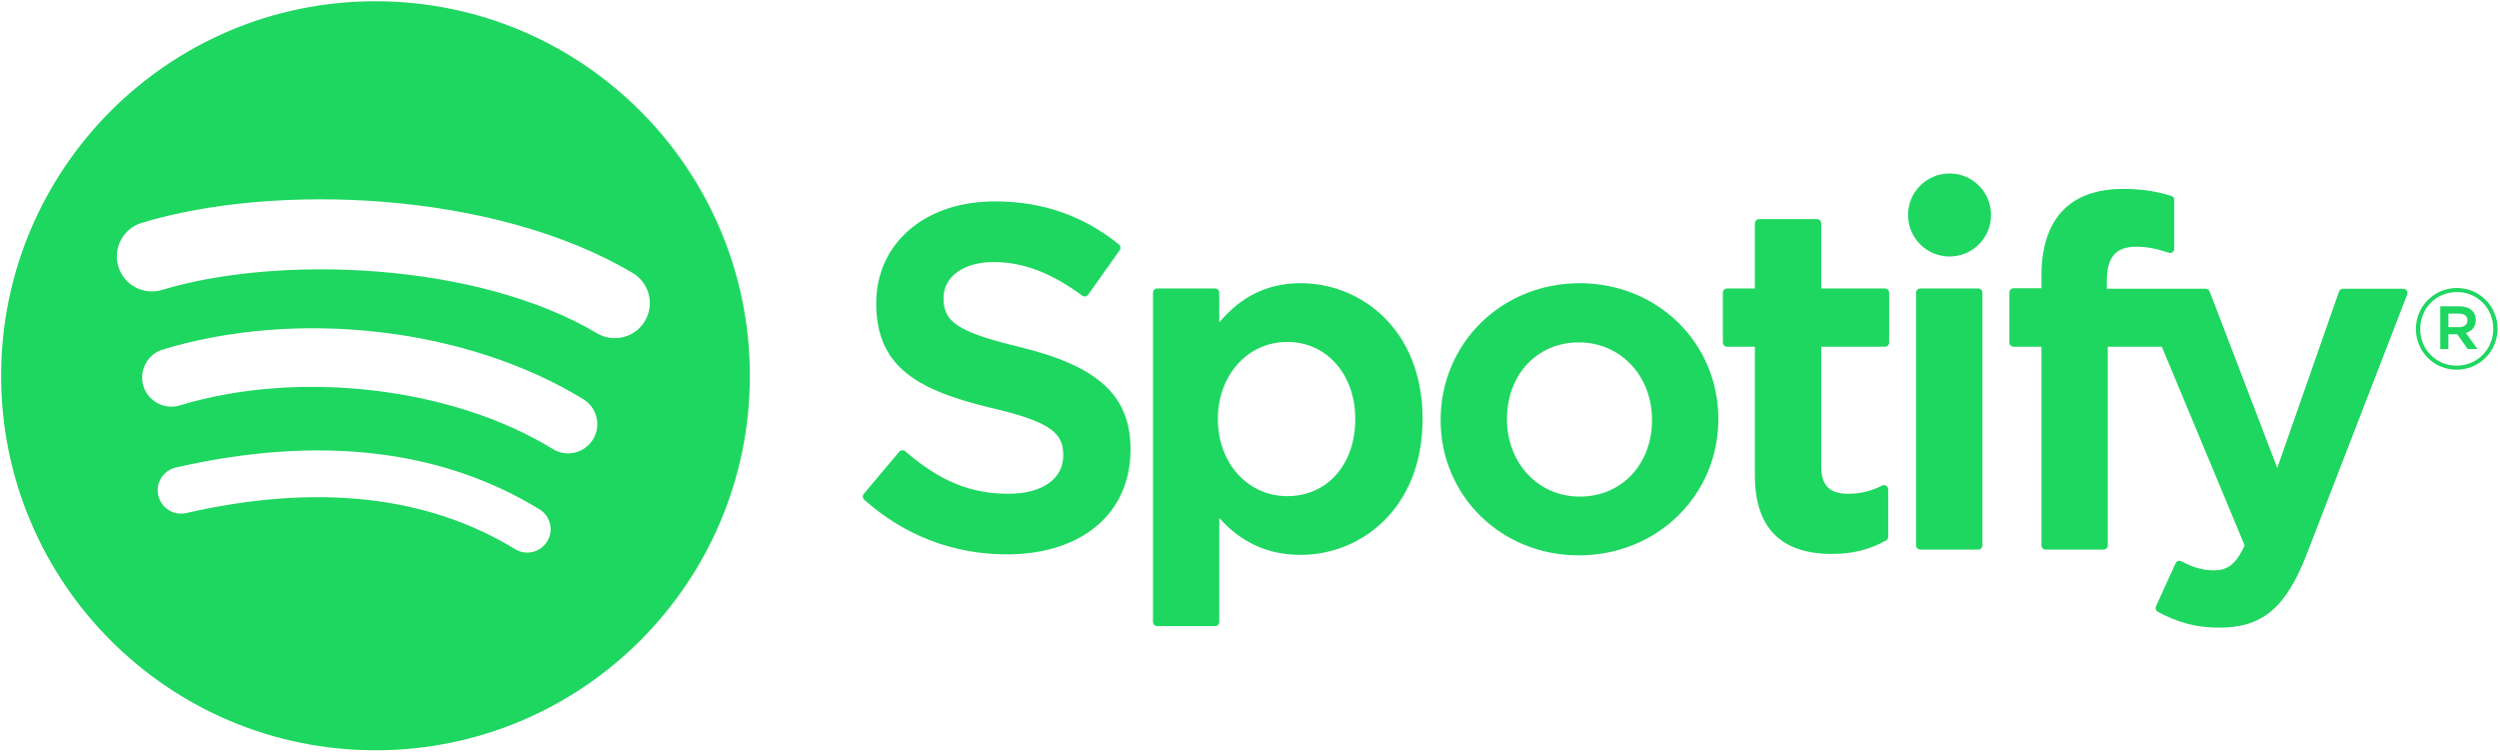
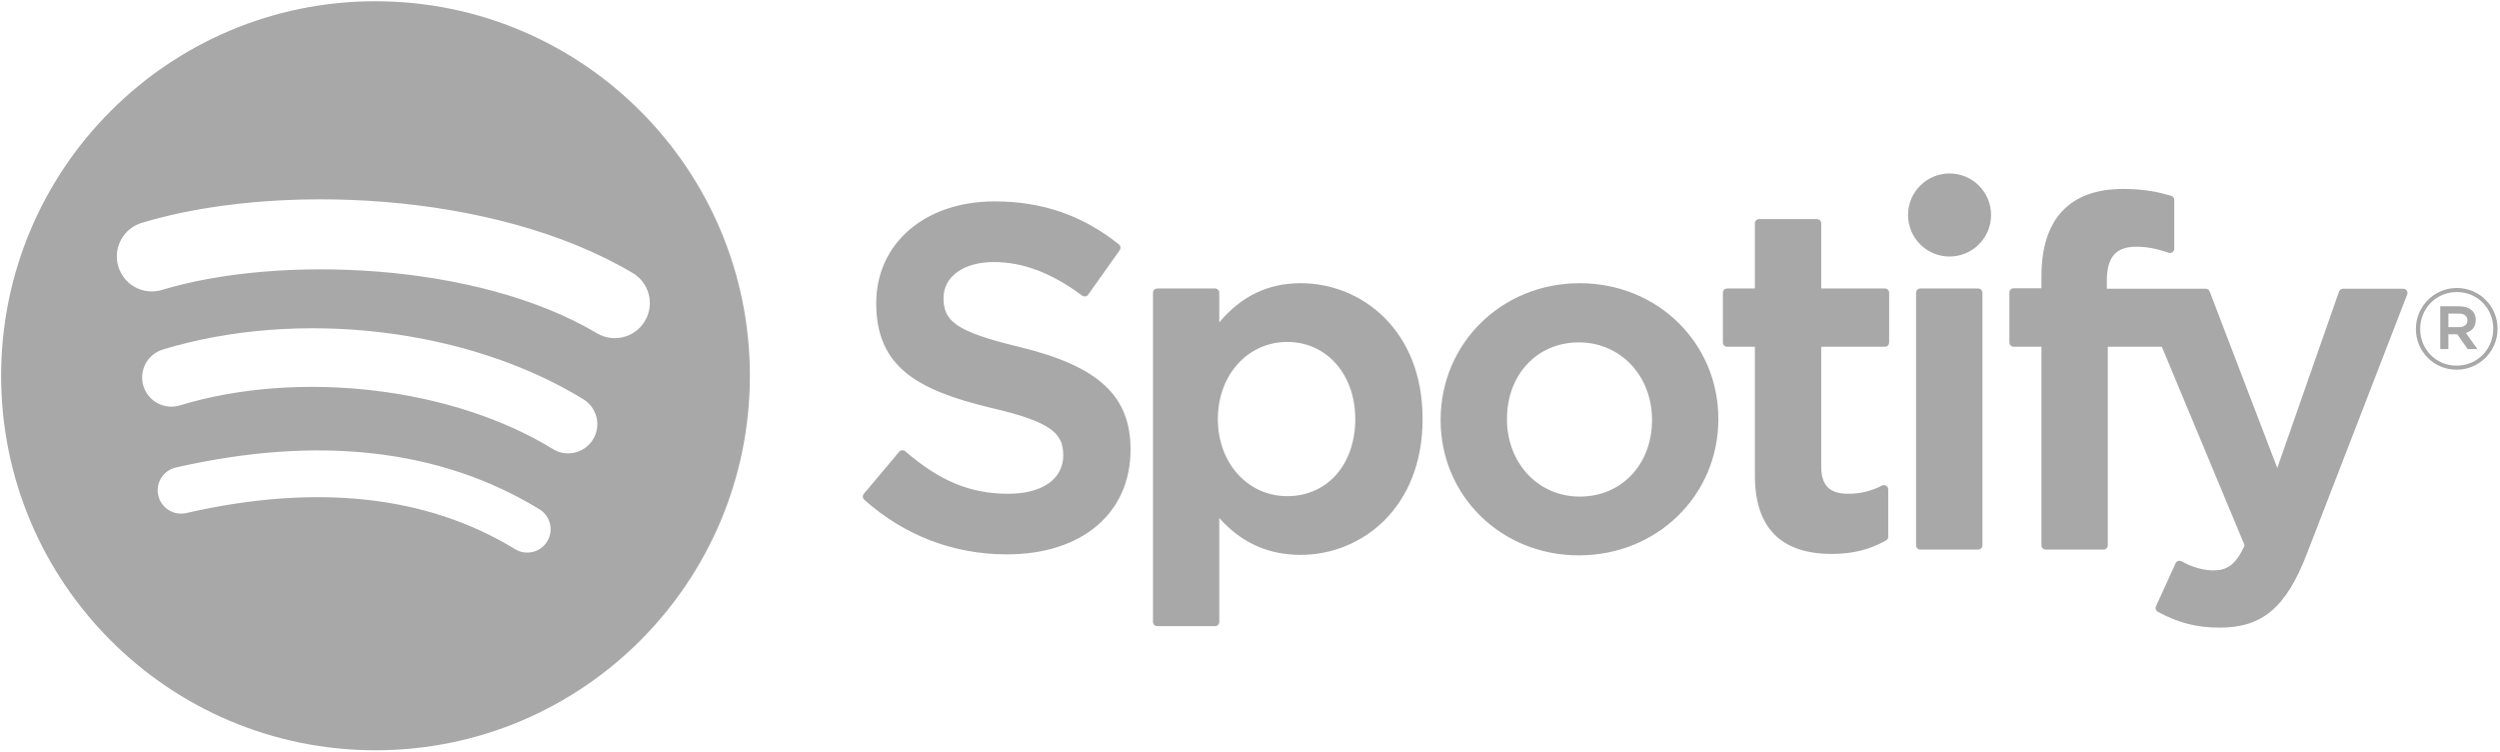
- <svg xmlns="http://www.w3.org/2000/svg" height="168px" width="559px" version="1.1" viewBox="0 0 559 168">
-   <path fill="#1ED760" d="m83.996 0.277c-46.249 0-83.743 37.493-83.743 83.742 0 46.251 37.494 83.741 83.743 83.741 46.254 0 83.744-37.49 83.744-83.741 0-46.246-37.49-83.738-83.745-83.738l0.001-0.004zm38.404 120.78c-1.5 2.46-4.72 3.24-7.18 1.73-19.662-12.01-44.414-14.73-73.564-8.07-2.809 0.64-5.609-1.12-6.249-3.93-0.643-2.81 1.11-5.61 3.926-6.25 31.9-7.288 59.263-4.15 81.337 9.34 2.46 1.51 3.24 4.72 1.73 7.18zm10.25-22.802c-1.89 3.072-5.91 4.042-8.98 2.152-22.51-13.836-56.823-17.843-83.448-9.761-3.453 1.043-7.1-0.903-8.148-4.35-1.04-3.453 0.907-7.093 4.354-8.143 30.413-9.228 68.222-4.758 94.072 11.127 3.07 1.89 4.04 5.91 2.15 8.976v-0.001zm0.88-23.744c-26.99-16.031-71.52-17.505-97.289-9.684-4.138 1.255-8.514-1.081-9.768-5.219-1.254-4.14 1.08-8.513 5.221-9.771 29.581-8.98 78.756-7.245 109.83 11.202 3.73 2.209 4.95 7.016 2.74 10.733-2.2 3.722-7.02 4.949-10.73 2.739zm94.56 3.072c-14.46-3.448-17.03-5.868-17.03-10.953 0-4.804 4.52-8.037 11.25-8.037 6.52 0 12.98 2.455 19.76 7.509 0.2 0.153 0.46 0.214 0.71 0.174 0.26-0.038 0.48-0.177 0.63-0.386l7.06-9.952c0.29-0.41 0.21-0.975-0.18-1.288-8.07-6.473-17.15-9.62-27.77-9.62-15.61 0-26.52 9.369-26.52 22.774 0 14.375 9.41 19.465 25.67 23.394 13.83 3.187 16.17 5.857 16.17 10.629 0 5.29-4.72 8.58-12.32 8.58-8.44 0-15.33-2.85-23.03-9.51-0.19-0.17-0.45-0.24-0.69-0.23-0.26 0.02-0.49 0.14-0.65 0.33l-7.92 9.42c-0.33 0.4-0.29 0.98 0.09 1.32 8.96 8 19.98 12.22 31.88 12.22 16.82 0 27.69-9.19 27.69-23.42 0.03-12.007-7.16-18.657-24.77-22.941l-0.03-0.013zm62.86-14.26c-7.29 0-13.27 2.872-18.21 8.757v-6.624c0-0.523-0.42-0.949-0.94-0.949h-12.95c-0.52 0-0.94 0.426-0.94 0.949v73.601c0 0.52 0.42 0.95 0.94 0.95h12.95c0.52 0 0.94-0.43 0.94-0.95v-23.23c4.94 5.53 10.92 8.24 18.21 8.24 13.55 0 27.27-10.43 27.27-30.369 0.02-19.943-13.7-30.376-27.26-30.376l-0.01 0.001zm12.21 30.375c0 10.149-6.25 17.239-15.21 17.239-8.85 0-15.53-7.41-15.53-17.239 0-9.83 6.68-17.238 15.53-17.238 8.81-0.001 15.21 7.247 15.21 17.237v0.001zm50.21-30.375c-17.45 0-31.12 13.436-31.12 30.592 0 16.972 13.58 30.262 30.91 30.262 17.51 0 31.22-13.39 31.22-30.479 0-17.031-13.62-30.373-31.01-30.373v-0.002zm0 47.714c-9.28 0-16.28-7.46-16.28-17.344 0-9.929 6.76-17.134 16.07-17.134 9.34 0 16.38 7.457 16.38 17.351 0 9.927-6.8 17.127-16.17 17.127zm68.27-46.53h-14.25v-14.566c0-0.522-0.42-0.948-0.94-0.948h-12.95c-0.52 0-0.95 0.426-0.95 0.948v14.566h-6.22c-0.52 0-0.94 0.426-0.94 0.949v11.127c0 0.522 0.42 0.949 0.94 0.949h6.22v28.795c0 11.63 5.79 17.53 17.22 17.53 4.64 0 8.49-0.96 12.12-3.02 0.3-0.16 0.48-0.48 0.48-0.82v-10.6c0-0.32-0.17-0.63-0.45-0.8-0.28-0.18-0.63-0.19-0.92-0.04-2.49 1.25-4.9 1.83-7.6 1.83-4.15 0-6.01-1.89-6.01-6.11v-26.76h14.25c0.52 0 0.94-0.426 0.94-0.949v-11.126c0.02-0.523-0.4-0.949-0.93-0.949l-0.01-0.006zm49.64 0.057v-1.789c0-5.263 2.02-7.61 6.54-7.61 2.7 0 4.87 0.536 7.3 1.346 0.3 0.094 0.61 0.047 0.85-0.132 0.25-0.179 0.39-0.466 0.39-0.77v-10.91c0-0.417-0.26-0.786-0.67-0.909-2.56-0.763-5.84-1.546-10.76-1.546-11.95 0-18.28 6.734-18.28 19.467v2.74h-6.22c-0.52 0-0.95 0.426-0.95 0.948v11.184c0 0.522 0.43 0.949 0.95 0.949h6.22v44.405c0 0.53 0.43 0.95 0.95 0.95h12.94c0.53 0 0.95-0.42 0.95-0.95v-44.402h12.09l18.52 44.402c-2.1 4.66-4.17 5.59-6.99 5.59-2.28 0-4.69-0.68-7.14-2.03-0.23-0.12-0.51-0.14-0.75-0.07-0.25 0.09-0.46 0.27-0.56 0.51l-4.39 9.63c-0.21 0.46-0.03 0.99 0.41 1.23 4.58 2.48 8.71 3.54 13.82 3.54 9.56 0 14.85-4.46 19.5-16.44l22.46-58.037c0.12-0.292 0.08-0.622-0.1-0.881-0.17-0.257-0.46-0.412-0.77-0.412h-13.48c-0.41 0-0.77 0.257-0.9 0.636l-13.81 39.434-15.12-39.46c-0.14-0.367-0.49-0.61-0.88-0.61h-22.12v-0.003zm-28.78-0.057h-12.95c-0.52 0-0.95 0.426-0.95 0.949v56.481c0 0.53 0.43 0.95 0.95 0.95h12.95c0.52 0 0.95-0.42 0.95-0.95v-56.477c0-0.523-0.42-0.949-0.95-0.949v-0.004zm-6.4-25.719c-5.13 0-9.29 4.152-9.29 9.281 0 5.132 4.16 9.289 9.29 9.289s9.28-4.157 9.28-9.289c0-5.128-4.16-9.281-9.28-9.281zm113.42 43.88c-5.12 0-9.11-4.115-9.11-9.112s4.04-9.159 9.16-9.159 9.11 4.114 9.11 9.107c0 4.997-4.04 9.164-9.16 9.164zm0.05-17.365c-4.67 0-8.2 3.71-8.2 8.253 0 4.541 3.51 8.201 8.15 8.201 4.67 0 8.2-3.707 8.2-8.253 0-4.541-3.51-8.201-8.15-8.201zm2.02 9.138l2.58 3.608h-2.18l-2.32-3.31h-1.99v3.31h-1.82v-9.564h4.26c2.23 0 3.69 1.137 3.69 3.051 0.01 1.568-0.9 2.526-2.21 2.905h-0.01zm-1.54-4.315h-2.37v3.025h2.37c1.18 0 1.89-0.579 1.89-1.514 0-0.984-0.71-1.511-1.89-1.511z" />
+ <svg xmlns="http://www.w3.org/2000/svg" height="168px" width="559px" version="1.1" viewBox="0 0 559 168" id="svg4">
+   <defs id="defs8">
+     <filter style="color-interpolation-filters:sRGB;" id="filter12" x="0" y="0" width="1" height="1">
+       <feColorMatrix values="0.21 0.72 0.072 0 0 0.21 0.72 0.072 0 0 0.21 0.72 0.072 0 0 0 0 0 1 0 " id="feColorMatrix10" />
+     </filter>
+   </defs>
+   <path fill="#1ED760" d="m83.996 0.277c-46.249 0-83.743 37.493-83.743 83.742 0 46.251 37.494 83.741 83.743 83.741 46.254 0 83.744-37.49 83.744-83.741 0-46.246-37.49-83.738-83.745-83.738l0.001-0.004zm38.404 120.78c-1.5 2.46-4.72 3.24-7.18 1.73-19.662-12.01-44.414-14.73-73.564-8.07-2.809 0.64-5.609-1.12-6.249-3.93-0.643-2.81 1.11-5.61 3.926-6.25 31.9-7.288 59.263-4.15 81.337 9.34 2.46 1.51 3.24 4.72 1.73 7.18zm10.25-22.802c-1.89 3.072-5.91 4.042-8.98 2.152-22.51-13.836-56.823-17.843-83.448-9.761-3.453 1.043-7.1-0.903-8.148-4.35-1.04-3.453 0.907-7.093 4.354-8.143 30.413-9.228 68.222-4.758 94.072 11.127 3.07 1.89 4.04 5.91 2.15 8.976v-0.001zm0.88-23.744c-26.99-16.031-71.52-17.505-97.289-9.684-4.138 1.255-8.514-1.081-9.768-5.219-1.254-4.14 1.08-8.513 5.221-9.771 29.581-8.98 78.756-7.245 109.83 11.202 3.73 2.209 4.95 7.016 2.74 10.733-2.2 3.722-7.02 4.949-10.73 2.739zm94.56 3.072c-14.46-3.448-17.03-5.868-17.03-10.953 0-4.804 4.52-8.037 11.25-8.037 6.52 0 12.98 2.455 19.76 7.509 0.2 0.153 0.46 0.214 0.71 0.174 0.26-0.038 0.48-0.177 0.63-0.386l7.06-9.952c0.29-0.41 0.21-0.975-0.18-1.288-8.07-6.473-17.15-9.62-27.77-9.62-15.61 0-26.52 9.369-26.52 22.774 0 14.375 9.41 19.465 25.67 23.394 13.83 3.187 16.17 5.857 16.17 10.629 0 5.29-4.72 8.58-12.32 8.58-8.44 0-15.33-2.85-23.03-9.51-0.19-0.17-0.45-0.24-0.69-0.23-0.26 0.02-0.49 0.14-0.65 0.33l-7.92 9.42c-0.33 0.4-0.29 0.98 0.09 1.32 8.96 8 19.98 12.22 31.88 12.22 16.82 0 27.69-9.19 27.69-23.42 0.03-12.007-7.16-18.657-24.77-22.941l-0.03-0.013zm62.86-14.26c-7.29 0-13.27 2.872-18.21 8.757v-6.624c0-0.523-0.42-0.949-0.94-0.949h-12.95c-0.52 0-0.94 0.426-0.94 0.949v73.601c0 0.52 0.42 0.95 0.94 0.95h12.95c0.52 0 0.94-0.43 0.94-0.95v-23.23c4.94 5.53 10.92 8.24 18.21 8.24 13.55 0 27.27-10.43 27.27-30.369 0.02-19.943-13.7-30.376-27.26-30.376l-0.01 0.001zm12.21 30.375c0 10.149-6.25 17.239-15.21 17.239-8.85 0-15.53-7.41-15.53-17.239 0-9.83 6.68-17.238 15.53-17.238 8.81-0.001 15.21 7.247 15.21 17.237v0.001zm50.21-30.375c-17.45 0-31.12 13.436-31.12 30.592 0 16.972 13.58 30.262 30.91 30.262 17.51 0 31.22-13.39 31.22-30.479 0-17.031-13.62-30.373-31.01-30.373v-0.002zm0 47.714c-9.28 0-16.28-7.46-16.28-17.344 0-9.929 6.76-17.134 16.07-17.134 9.34 0 16.38 7.457 16.38 17.351 0 9.927-6.8 17.127-16.17 17.127zm68.27-46.53h-14.25v-14.566c0-0.522-0.42-0.948-0.94-0.948h-12.95c-0.52 0-0.95 0.426-0.95 0.948v14.566h-6.22c-0.52 0-0.94 0.426-0.94 0.949v11.127c0 0.522 0.42 0.949 0.94 0.949h6.22v28.795c0 11.63 5.79 17.53 17.22 17.53 4.64 0 8.49-0.96 12.12-3.02 0.3-0.16 0.48-0.48 0.48-0.82v-10.6c0-0.32-0.17-0.63-0.45-0.8-0.28-0.18-0.63-0.19-0.92-0.04-2.49 1.25-4.9 1.83-7.6 1.83-4.15 0-6.01-1.89-6.01-6.11v-26.76h14.25c0.52 0 0.94-0.426 0.94-0.949v-11.126c0.02-0.523-0.4-0.949-0.93-0.949l-0.01-0.006zm49.64 0.057v-1.789c0-5.263 2.02-7.61 6.54-7.61 2.7 0 4.87 0.536 7.3 1.346 0.3 0.094 0.61 0.047 0.85-0.132 0.25-0.179 0.39-0.466 0.39-0.77v-10.91c0-0.417-0.26-0.786-0.67-0.909-2.56-0.763-5.84-1.546-10.76-1.546-11.95 0-18.28 6.734-18.28 19.467v2.74h-6.22c-0.52 0-0.95 0.426-0.95 0.948v11.184c0 0.522 0.43 0.949 0.95 0.949h6.22v44.405c0 0.53 0.43 0.95 0.95 0.95h12.94c0.53 0 0.95-0.42 0.95-0.95v-44.402h12.09l18.52 44.402c-2.1 4.66-4.17 5.59-6.99 5.59-2.28 0-4.69-0.68-7.14-2.03-0.23-0.12-0.51-0.14-0.75-0.07-0.25 0.09-0.46 0.27-0.56 0.51l-4.39 9.63c-0.21 0.46-0.03 0.99 0.41 1.23 4.58 2.48 8.71 3.54 13.82 3.54 9.56 0 14.85-4.46 19.5-16.44l22.46-58.037c0.12-0.292 0.08-0.622-0.1-0.881-0.17-0.257-0.46-0.412-0.77-0.412h-13.48c-0.41 0-0.77 0.257-0.9 0.636l-13.81 39.434-15.12-39.46c-0.14-0.367-0.49-0.61-0.88-0.61h-22.12v-0.003zm-28.78-0.057h-12.95c-0.52 0-0.95 0.426-0.95 0.949v56.481c0 0.53 0.43 0.95 0.95 0.95h12.95c0.52 0 0.95-0.42 0.95-0.95v-56.477c0-0.523-0.42-0.949-0.95-0.949v-0.004zm-6.4-25.719c-5.13 0-9.29 4.152-9.29 9.281 0 5.132 4.16 9.289 9.29 9.289s9.28-4.157 9.28-9.289c0-5.128-4.16-9.281-9.28-9.281zm113.42 43.88c-5.12 0-9.11-4.115-9.11-9.112s4.04-9.159 9.16-9.159 9.11 4.114 9.11 9.107c0 4.997-4.04 9.164-9.16 9.164zm0.05-17.365c-4.67 0-8.2 3.71-8.2 8.253 0 4.541 3.51 8.201 8.15 8.201 4.67 0 8.2-3.707 8.2-8.253 0-4.541-3.51-8.201-8.15-8.201zm2.02 9.138l2.58 3.608h-2.18l-2.32-3.31h-1.99v3.31h-1.82v-9.564h4.26c2.23 0 3.69 1.137 3.69 3.051 0.01 1.568-0.9 2.526-2.21 2.905h-0.01zm-1.54-4.315h-2.37v3.025h2.37c1.18 0 1.89-0.579 1.89-1.514 0-0.984-0.71-1.511-1.89-1.511z" id="path2" style="filter:url(#filter12)" />
</svg>
